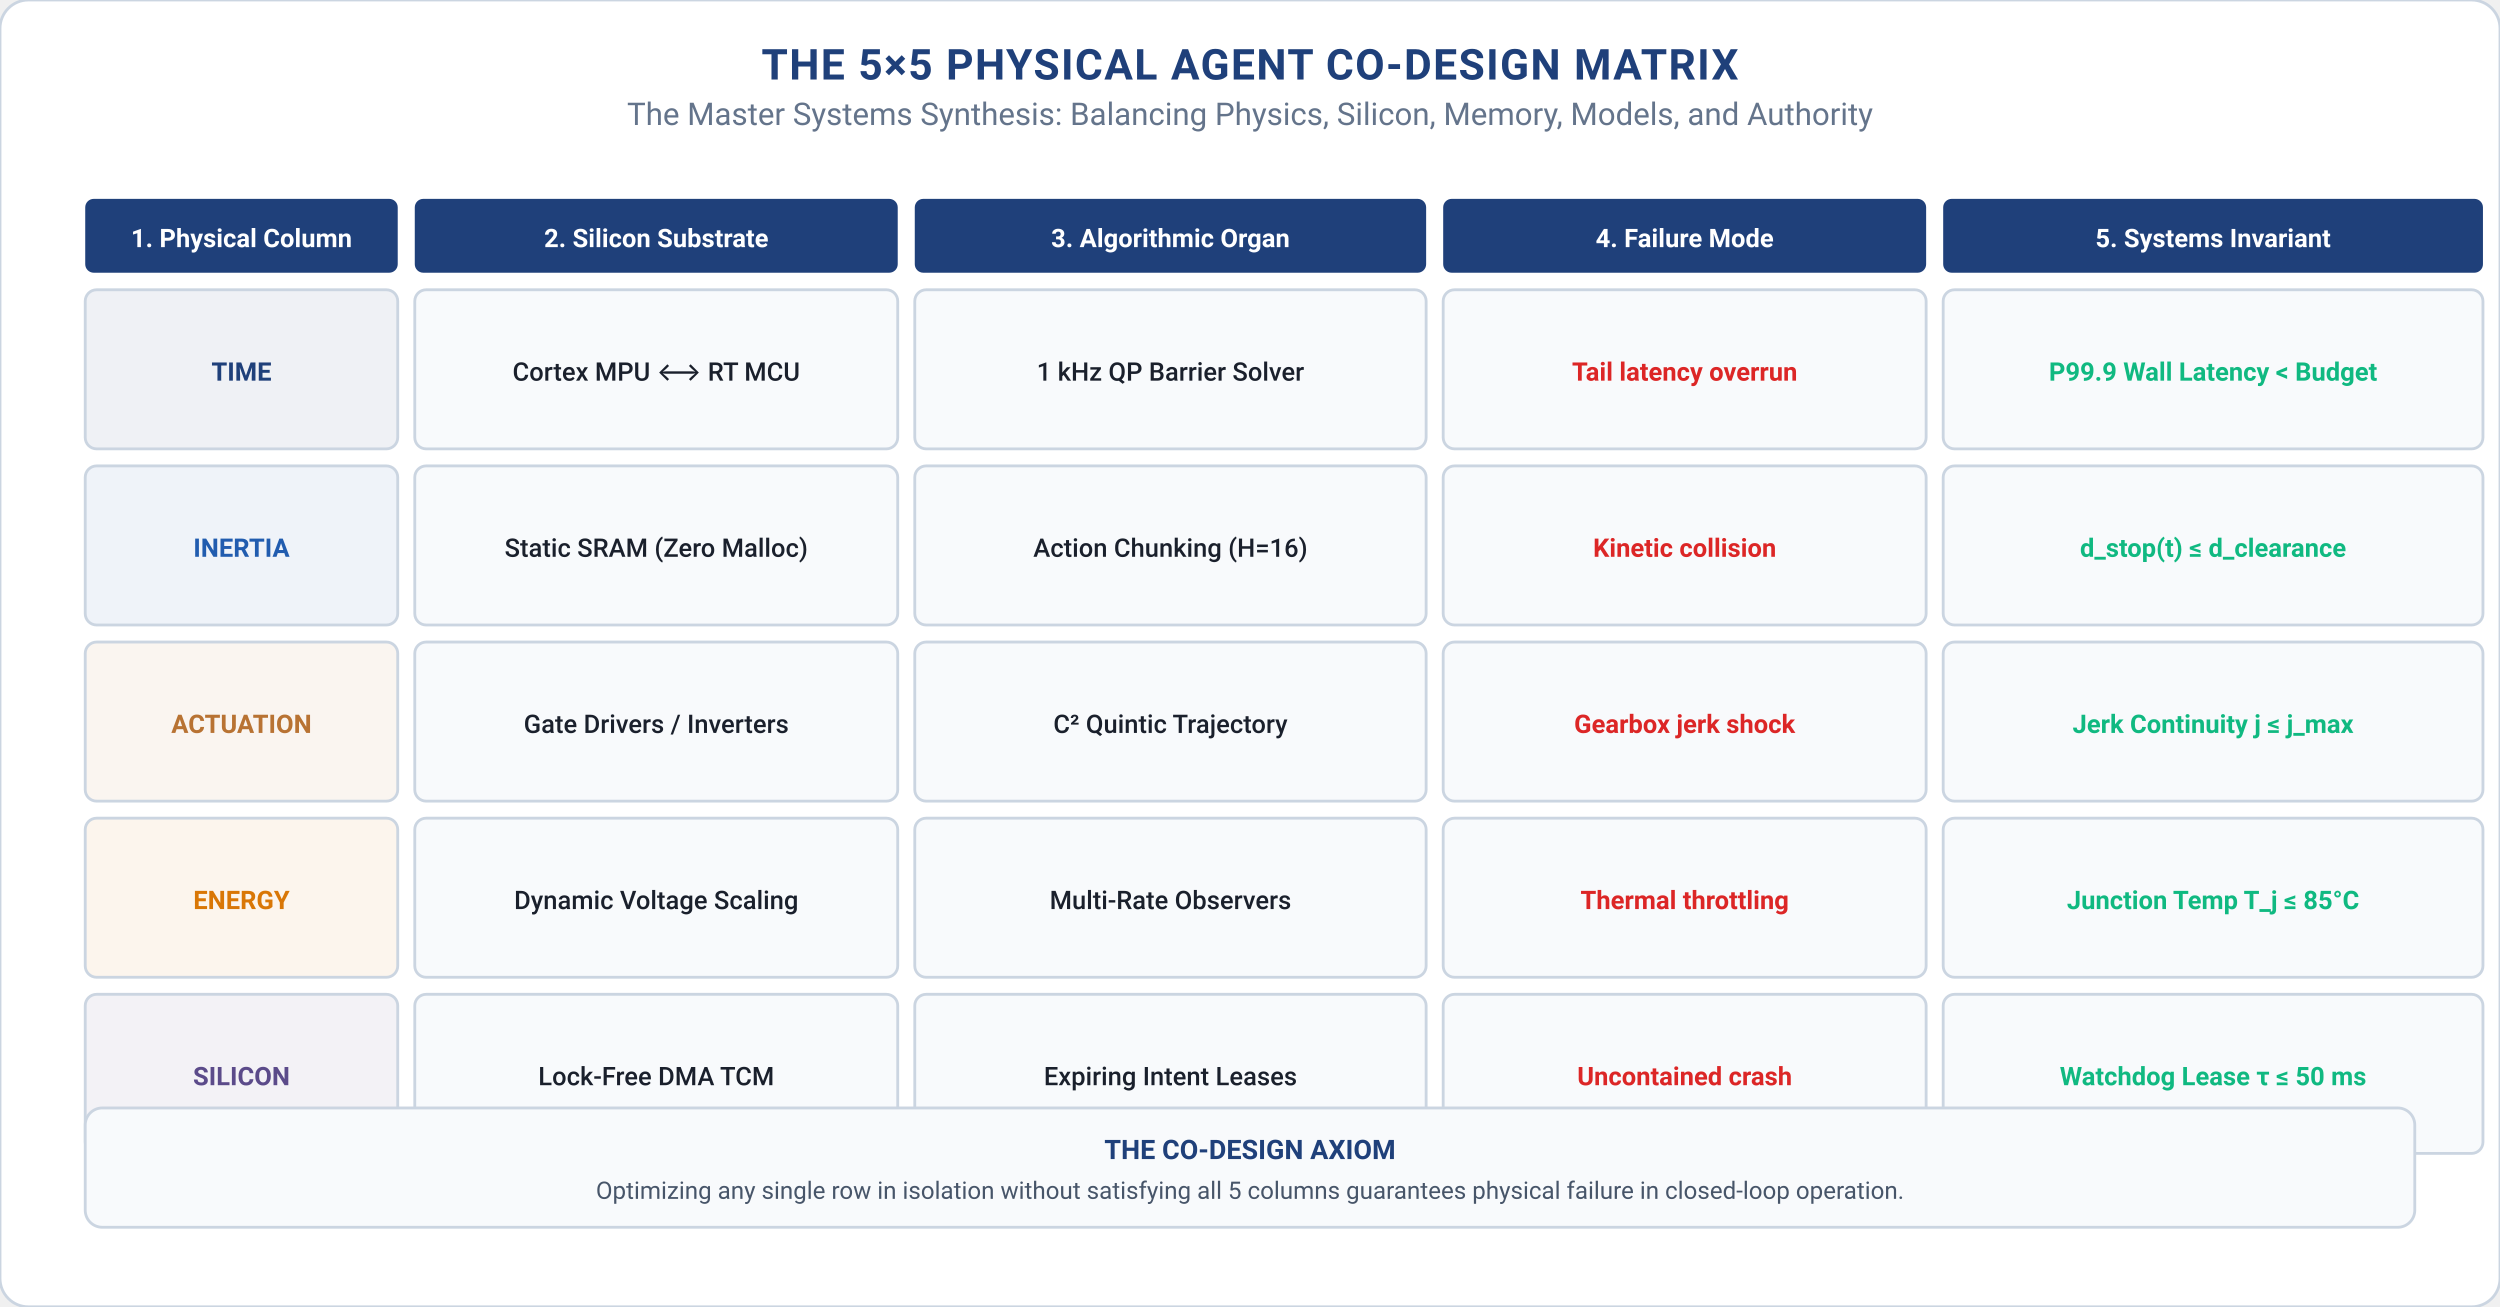
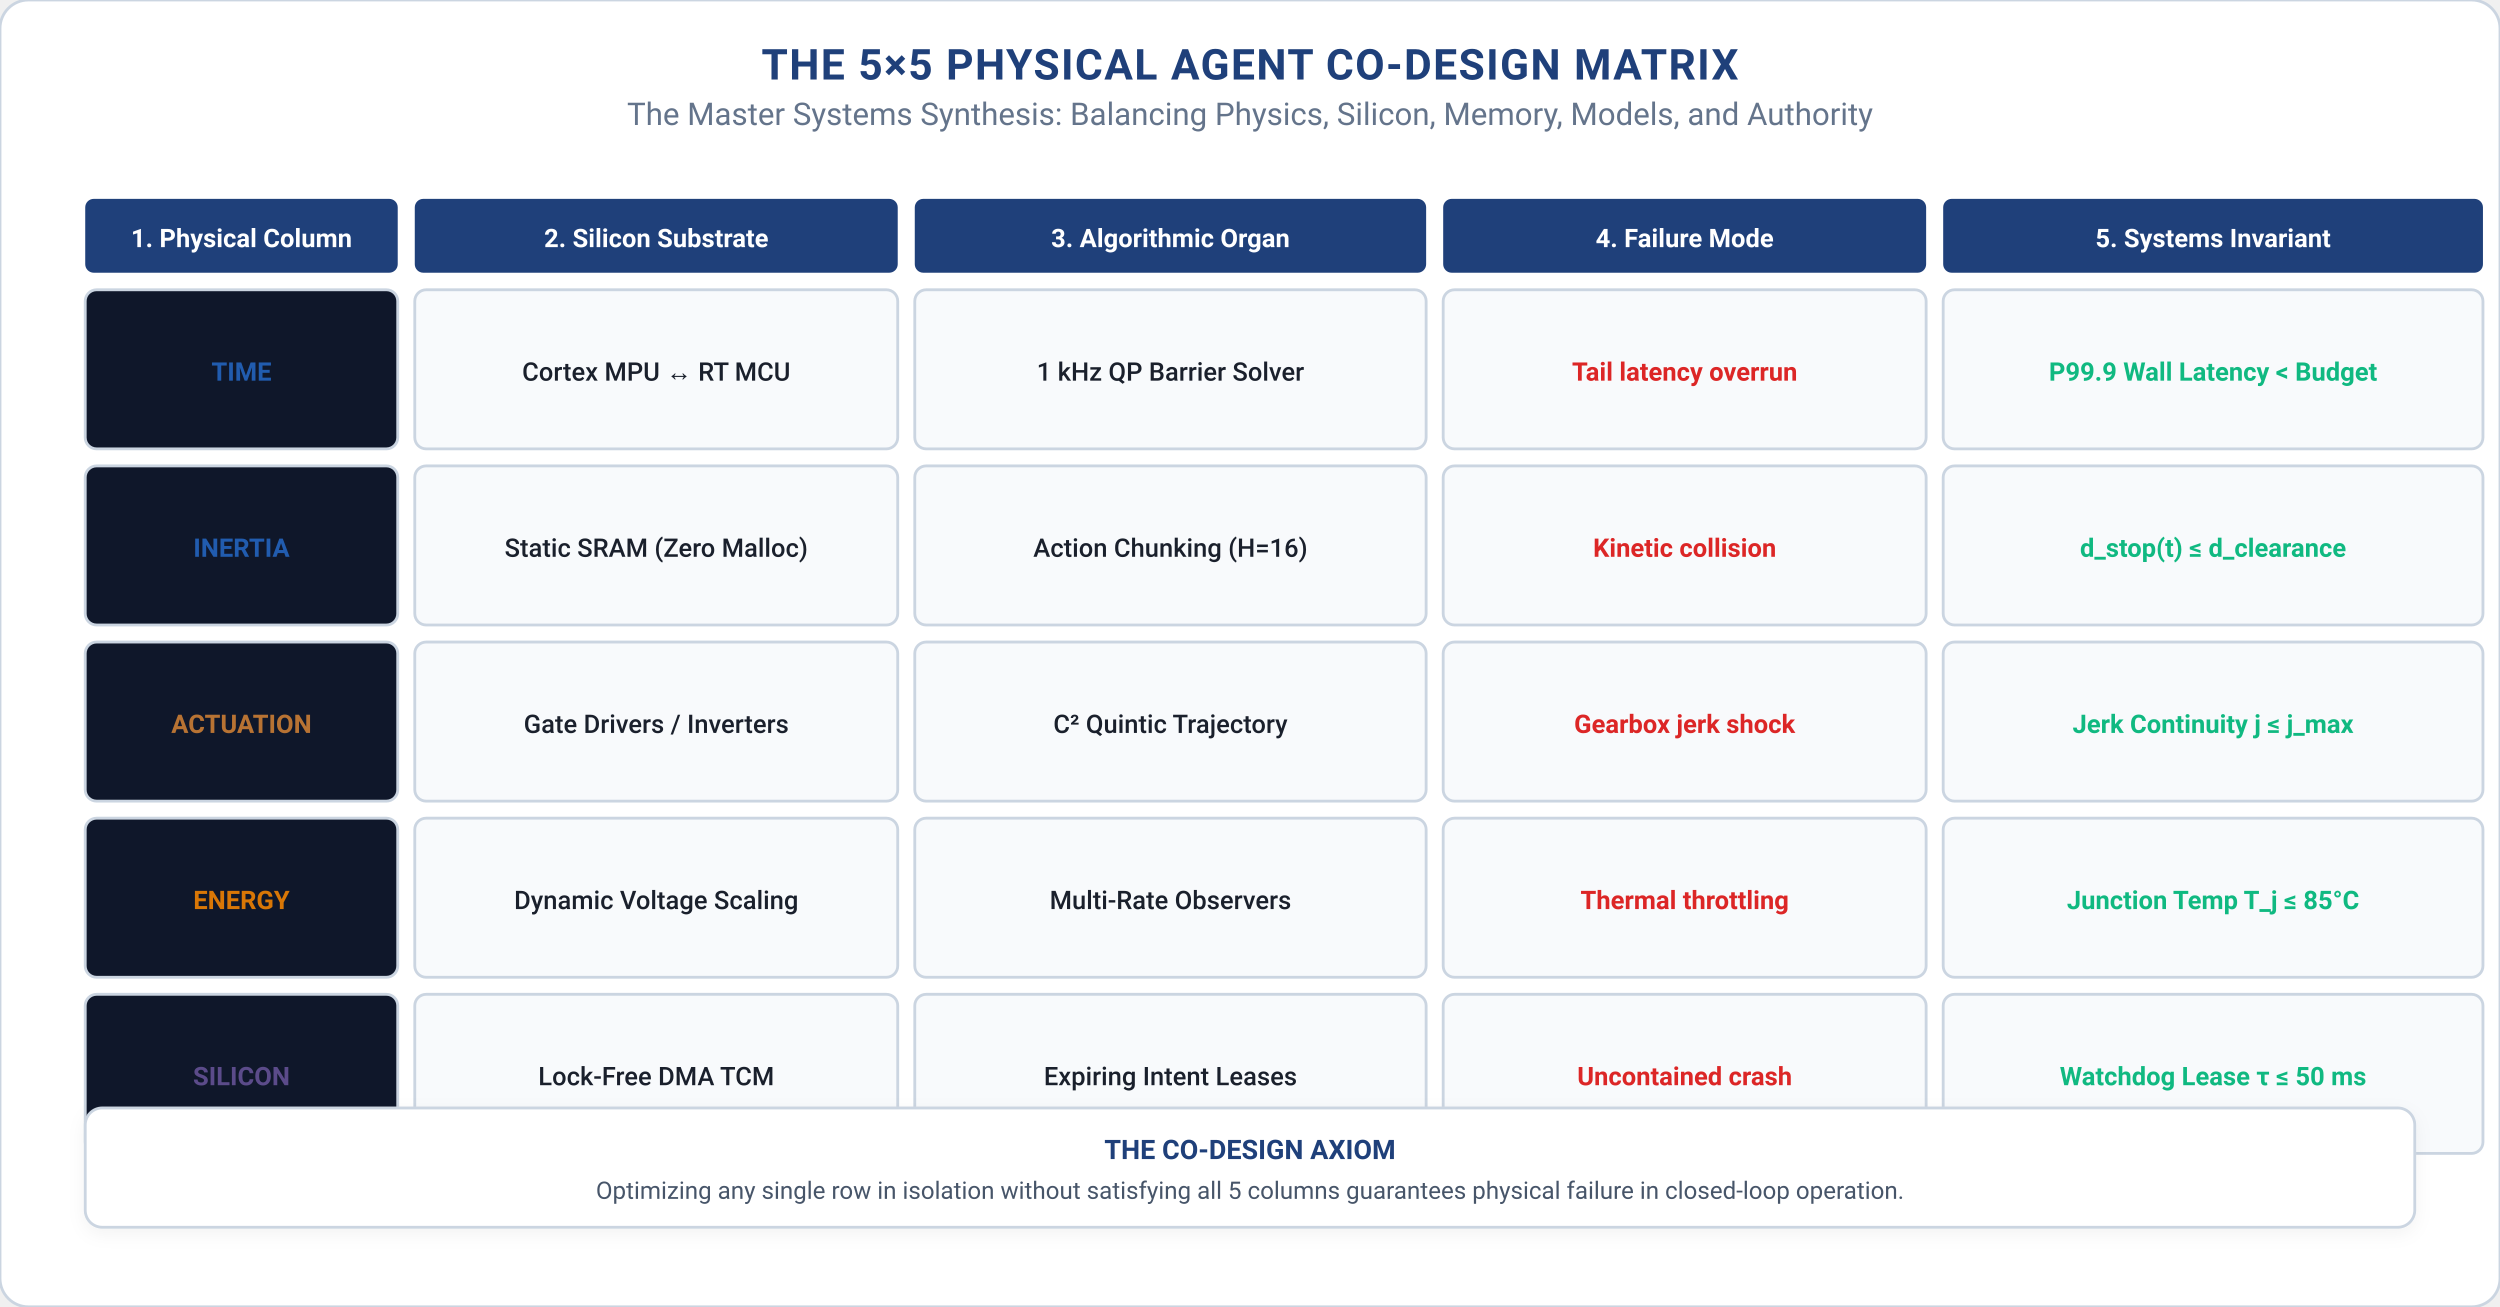
<svg xmlns="http://www.w3.org/2000/svg" viewBox="0 0 880 460" width="100%" height="100%">
  <style>
      text { font-family: -apple-system, BlinkMacSystemFont, "Segoe UI", Roboto, "Helvetica Neue", Arial, sans-serif; }
      .title { font-weight: 700; font-size: 15px; fill: #1F407A; text-anchor: middle; letter-spacing: 0.5px; }
      .subtitle { font-size: 11px; fill: #64748B; text-anchor: middle; }
      .section-hdr { font-weight: 700; font-size: 13px; fill: #1F407A; letter-spacing: 0.3px; }
      .card-title { font-weight: 700; font-size: 11.5px; }
      .body-text { font-size: 10px; fill: #475569; }
      .bold-text { font-weight: 600; font-size: 10px; fill: #1A202C; }
      .small-text { font-size: 9px; fill: #64748B; }
      .code-text { font-family: "SFMono-Regular", Consolas, "Liberation Mono", Menlo, Courier, monospace; font-size: 9px; fill: #1F407A; font-weight: 600; }
      .badge-text { font-weight: 700; font-size: 9px; text-anchor: middle; }
    </style>
  <defs>
    <marker id="arr-blue" viewBox="0 0 10 10" refX="7" refY="5" markerWidth="6" markerHeight="6" orient="auto-start-reverse">
      <path d="M 0 1.5 L 8 5 L 0 8.5 z" fill="#215CAF" />
    </marker>
    <marker id="arr-navy" viewBox="0 0 10 10" refX="7" refY="5" markerWidth="6" markerHeight="6" orient="auto-start-reverse">
      <path d="M 0 1.5 L 8 5 L 0 8.5 z" fill="#1F407A" />
    </marker>
    <marker id="arr-petrol" viewBox="0 0 10 10" refX="7" refY="5" markerWidth="6" markerHeight="6" orient="auto-start-reverse">
      <path d="M 0 1.5 L 8 5 L 0 8.5 z" fill="#007A87" />
    </marker>
    <marker id="arr-teal" viewBox="0 0 10 10" refX="7" refY="5" markerWidth="6" markerHeight="6" orient="auto-start-reverse">
      <path d="M 0 1.5 L 8 5 L 0 8.5 z" fill="#10B981" />
    </marker>
    <marker id="arr-bronze" viewBox="0 0 10 10" refX="7" refY="5" markerWidth="6" markerHeight="6" orient="auto-start-reverse">
      <path d="M 0 1.5 L 8 5 L 0 8.5 z" fill="#B87333" />
    </marker>
    <marker id="arr-crimson" viewBox="0 0 10 10" refX="7" refY="5" markerWidth="6" markerHeight="6" orient="auto-start-reverse">
      <path d="M 0 1.5 L 8 5 L 0 8.5 z" fill="#A51C30" />
    </marker>
    <marker id="arr-coral" viewBox="0 0 10 10" refX="7" refY="5" markerWidth="6" markerHeight="6" orient="auto-start-reverse">
      <path d="M 0 1.5 L 8 5 L 0 8.5 z" fill="#DC2626" />
    </marker>
    <marker id="arr-purple" viewBox="0 0 10 10" refX="7" refY="5" markerWidth="6" markerHeight="6" orient="auto-start-reverse">
      <path d="M 0 1.5 L 8 5 L 0 8.5 z" fill="#5B4B8A" />
    </marker>
    <marker id="arr-slate" viewBox="0 0 10 10" refX="7" refY="5" markerWidth="6" markerHeight="6" orient="auto-start-reverse">
      <path d="M 0 1.5 L 8 5 L 0 8.5 z" fill="#64748B" />
    </marker>
    <filter id="shadow" x="-2%" y="-3%" width="104%" height="108%" filterUnits="userSpaceOnUse">
      <feDropShadow dx="0" dy="2" stdDeviation="3" flood-color="#0F172A" flood-opacity="0.05" />
    </filter>
  </defs>
  <rect width="880" height="460" fill="#FFFFFF" rx="10" stroke="#CBD5E1" stroke-width="1" />
  <text x="440.0" y="28" class="title">THE 5×5 PHYSICAL AGENT CO-DESIGN MATRIX</text>
  <text x="440.0" y="44" class="subtitle">The Master Systems Synthesis: Balancing Physics, Silicon, Memory, Models, and Authority</text>
  <rect x="30" y="70" width="110" height="26" fill="#1F407A" rx="3" />
  <text x="85.0" y="87" font-size="9" font-weight="700" fill="#FFFFFF" text-anchor="middle">1. Physical Column</text>
  <rect x="146" y="70" width="170" height="26" fill="#1F407A" rx="3" />
  <text x="231.0" y="87" font-size="9" font-weight="700" fill="#FFFFFF" text-anchor="middle">2. Silicon Substrate</text>
  <rect x="322" y="70" width="180" height="26" fill="#1F407A" rx="3" />
  <text x="412.0" y="87" font-size="9" font-weight="700" fill="#FFFFFF" text-anchor="middle">3. Algorithmic Organ</text>
  <rect x="508" y="70" width="170" height="26" fill="#1F407A" rx="3" />
  <text x="593.0" y="87" font-size="9" font-weight="700" fill="#FFFFFF" text-anchor="middle">4. Failure Mode</text>
  <rect x="684" y="70" width="190" height="26" fill="#1F407A" rx="3" />
  <text x="779.0" y="87" font-size="9" font-weight="700" fill="#FFFFFF" text-anchor="middle">5. Systems Invariant</text>
-   <rect x="30" y="102" width="110" height="56" rx="4" fill="#1F407A12" stroke="#CBD5E1" stroke-width="1" />
-   <text x="85.0" y="134" font-size="9" font-weight="700" fill="#1F407A" text-anchor="middle">TIME</text>
+   <rect x="30" y="102" width="110" height="56" rx="4" fill="#0F172A" stroke="#CBD5E1" stroke-width="1" />
+   <text x="85.0" y="134" font-size="9" font-weight="700" fill="#215CAF" text-anchor="middle">TIME</text>
  <rect x="146" y="102" width="170" height="56" rx="4" fill="#F8FAFC" stroke="#CBD5E1" stroke-width="1" />
-   <text x="231.0" y="134" font-size="9" font-weight="500" fill="#1A202C" text-anchor="middle">Cortex MPU ⟷ RT MCU</text>
+   <text x="231.0" y="134" font-size="9" font-weight="500" fill="#1A202C" text-anchor="middle">Cortex MPU ↔ RT MCU</text>
  <rect x="322" y="102" width="180" height="56" rx="4" fill="#F8FAFC" stroke="#CBD5E1" stroke-width="1" />
  <text x="412.0" y="134" font-size="9" font-weight="500" fill="#1A202C" text-anchor="middle">1 kHz QP Barrier Solver</text>
  <rect x="508" y="102" width="170" height="56" rx="4" fill="#F8FAFC" stroke="#CBD5E1" stroke-width="1" />
  <text x="593.0" y="134" font-size="9" font-weight="700" fill="#DC2626" text-anchor="middle">Tail latency overrun</text>
  <rect x="684" y="102" width="190" height="56" rx="4" fill="#F8FAFC" stroke="#CBD5E1" stroke-width="1" />
  <text x="779.0" y="134" font-size="9" font-weight="700" fill="#10B981" text-anchor="middle">P99.9 Wall Latency &lt; Budget</text>
-   <rect x="30" y="164" width="110" height="56" rx="4" fill="#215CAF12" stroke="#CBD5E1" stroke-width="1" />
+   <rect x="30" y="164" width="110" height="56" rx="4" fill="#0F172A" stroke="#CBD5E1" stroke-width="1" />
  <text x="85.0" y="196" font-size="9" font-weight="700" fill="#215CAF" text-anchor="middle">INERTIA</text>
  <rect x="146" y="164" width="170" height="56" rx="4" fill="#F8FAFC" stroke="#CBD5E1" stroke-width="1" />
  <text x="231.0" y="196" font-size="9" font-weight="500" fill="#1A202C" text-anchor="middle">Static SRAM (Zero Malloc)</text>
  <rect x="322" y="164" width="180" height="56" rx="4" fill="#F8FAFC" stroke="#CBD5E1" stroke-width="1" />
  <text x="412.0" y="196" font-size="9" font-weight="500" fill="#1A202C" text-anchor="middle">Action Chunking (H=16)</text>
  <rect x="508" y="164" width="170" height="56" rx="4" fill="#F8FAFC" stroke="#CBD5E1" stroke-width="1" />
  <text x="593.0" y="196" font-size="9" font-weight="700" fill="#DC2626" text-anchor="middle">Kinetic collision</text>
  <rect x="684" y="164" width="190" height="56" rx="4" fill="#F8FAFC" stroke="#CBD5E1" stroke-width="1" />
  <text x="779.0" y="196" font-size="9" font-weight="700" fill="#10B981" text-anchor="middle">d_stop(t) ≤ d_clearance</text>
-   <rect x="30" y="226" width="110" height="56" rx="4" fill="#B8733312" stroke="#CBD5E1" stroke-width="1" />
+   <rect x="30" y="226" width="110" height="56" rx="4" fill="#0F172A" stroke="#CBD5E1" stroke-width="1" />
  <text x="85.0" y="258" font-size="9" font-weight="700" fill="#B87333" text-anchor="middle">ACTUATION</text>
  <rect x="146" y="226" width="170" height="56" rx="4" fill="#F8FAFC" stroke="#CBD5E1" stroke-width="1" />
  <text x="231.0" y="258" font-size="9" font-weight="500" fill="#1A202C" text-anchor="middle">Gate Drivers / Inverters</text>
  <rect x="322" y="226" width="180" height="56" rx="4" fill="#F8FAFC" stroke="#CBD5E1" stroke-width="1" />
  <text x="412.0" y="258" font-size="9" font-weight="500" fill="#1A202C" text-anchor="middle">C² Quintic Trajectory</text>
  <rect x="508" y="226" width="170" height="56" rx="4" fill="#F8FAFC" stroke="#CBD5E1" stroke-width="1" />
  <text x="593.0" y="258" font-size="9" font-weight="700" fill="#DC2626" text-anchor="middle">Gearbox jerk shock</text>
  <rect x="684" y="226" width="190" height="56" rx="4" fill="#F8FAFC" stroke="#CBD5E1" stroke-width="1" />
  <text x="779.0" y="258" font-size="9" font-weight="700" fill="#10B981" text-anchor="middle">Jerk Continuity j ≤ j_max</text>
-   <rect x="30" y="288" width="110" height="56" rx="4" fill="#D9770612" stroke="#CBD5E1" stroke-width="1" />
+   <rect x="30" y="288" width="110" height="56" rx="4" fill="#0F172A" stroke="#CBD5E1" stroke-width="1" />
  <text x="85.0" y="320" font-size="9" font-weight="700" fill="#D97706" text-anchor="middle">ENERGY</text>
  <rect x="146" y="288" width="170" height="56" rx="4" fill="#F8FAFC" stroke="#CBD5E1" stroke-width="1" />
  <text x="231.0" y="320" font-size="9" font-weight="500" fill="#1A202C" text-anchor="middle">Dynamic Voltage Scaling</text>
  <rect x="322" y="288" width="180" height="56" rx="4" fill="#F8FAFC" stroke="#CBD5E1" stroke-width="1" />
  <text x="412.0" y="320" font-size="9" font-weight="500" fill="#1A202C" text-anchor="middle">Multi-Rate Observers</text>
  <rect x="508" y="288" width="170" height="56" rx="4" fill="#F8FAFC" stroke="#CBD5E1" stroke-width="1" />
  <text x="593.0" y="320" font-size="9" font-weight="700" fill="#DC2626" text-anchor="middle">Thermal throttling</text>
  <rect x="684" y="288" width="190" height="56" rx="4" fill="#F8FAFC" stroke="#CBD5E1" stroke-width="1" />
  <text x="779.0" y="320" font-size="9" font-weight="700" fill="#10B981" text-anchor="middle">Junction Temp T_j ≤ 85°C</text>
-   <rect x="30" y="350" width="110" height="56" rx="4" fill="#5B4B8A12" stroke="#CBD5E1" stroke-width="1" />
+   <rect x="30" y="350" width="110" height="56" rx="4" fill="#0F172A" stroke="#CBD5E1" stroke-width="1" />
  <text x="85.0" y="382" font-size="9" font-weight="700" fill="#5B4B8A" text-anchor="middle">SILICON</text>
  <rect x="146" y="350" width="170" height="56" rx="4" fill="#F8FAFC" stroke="#CBD5E1" stroke-width="1" />
  <text x="231.0" y="382" font-size="9" font-weight="500" fill="#1A202C" text-anchor="middle">Lock-Free DMA TCM</text>
  <rect x="322" y="350" width="180" height="56" rx="4" fill="#F8FAFC" stroke="#CBD5E1" stroke-width="1" />
  <text x="412.0" y="382" font-size="9" font-weight="500" fill="#1A202C" text-anchor="middle">Expiring Intent Leases</text>
  <rect x="508" y="350" width="170" height="56" rx="4" fill="#F8FAFC" stroke="#CBD5E1" stroke-width="1" />
  <text x="593.0" y="382" font-size="9" font-weight="700" fill="#DC2626" text-anchor="middle">Uncontained crash</text>
  <rect x="684" y="350" width="190" height="56" rx="4" fill="#F8FAFC" stroke="#CBD5E1" stroke-width="1" />
  <text x="779.0" y="382" font-size="9" font-weight="700" fill="#10B981" text-anchor="middle">Watchdog Lease τ ≤ 50 ms</text>
-   <rect x="30" y="390" width="820" height="42" rx="6" fill="#F8FAFC" stroke="#CBD5E1" stroke-width="1" />
+   <rect x="30" y="390" width="820" height="42" rx="6" fill="#FFFFFF" stroke="#CBD5E1" stroke-width="1" filter="url(#shadow)" />
  <text x="440.0" y="408" font-size="9.5" font-weight="700" fill="#1F407A" text-anchor="middle">THE CO-DESIGN AXIOM</text>
  <text x="440.0" y="422" font-size="8.5" fill="#475569" text-anchor="middle">Optimizing any single row in isolation without satisfying all 5 columns guarantees physical failure in closed-loop operation.</text>
</svg>
